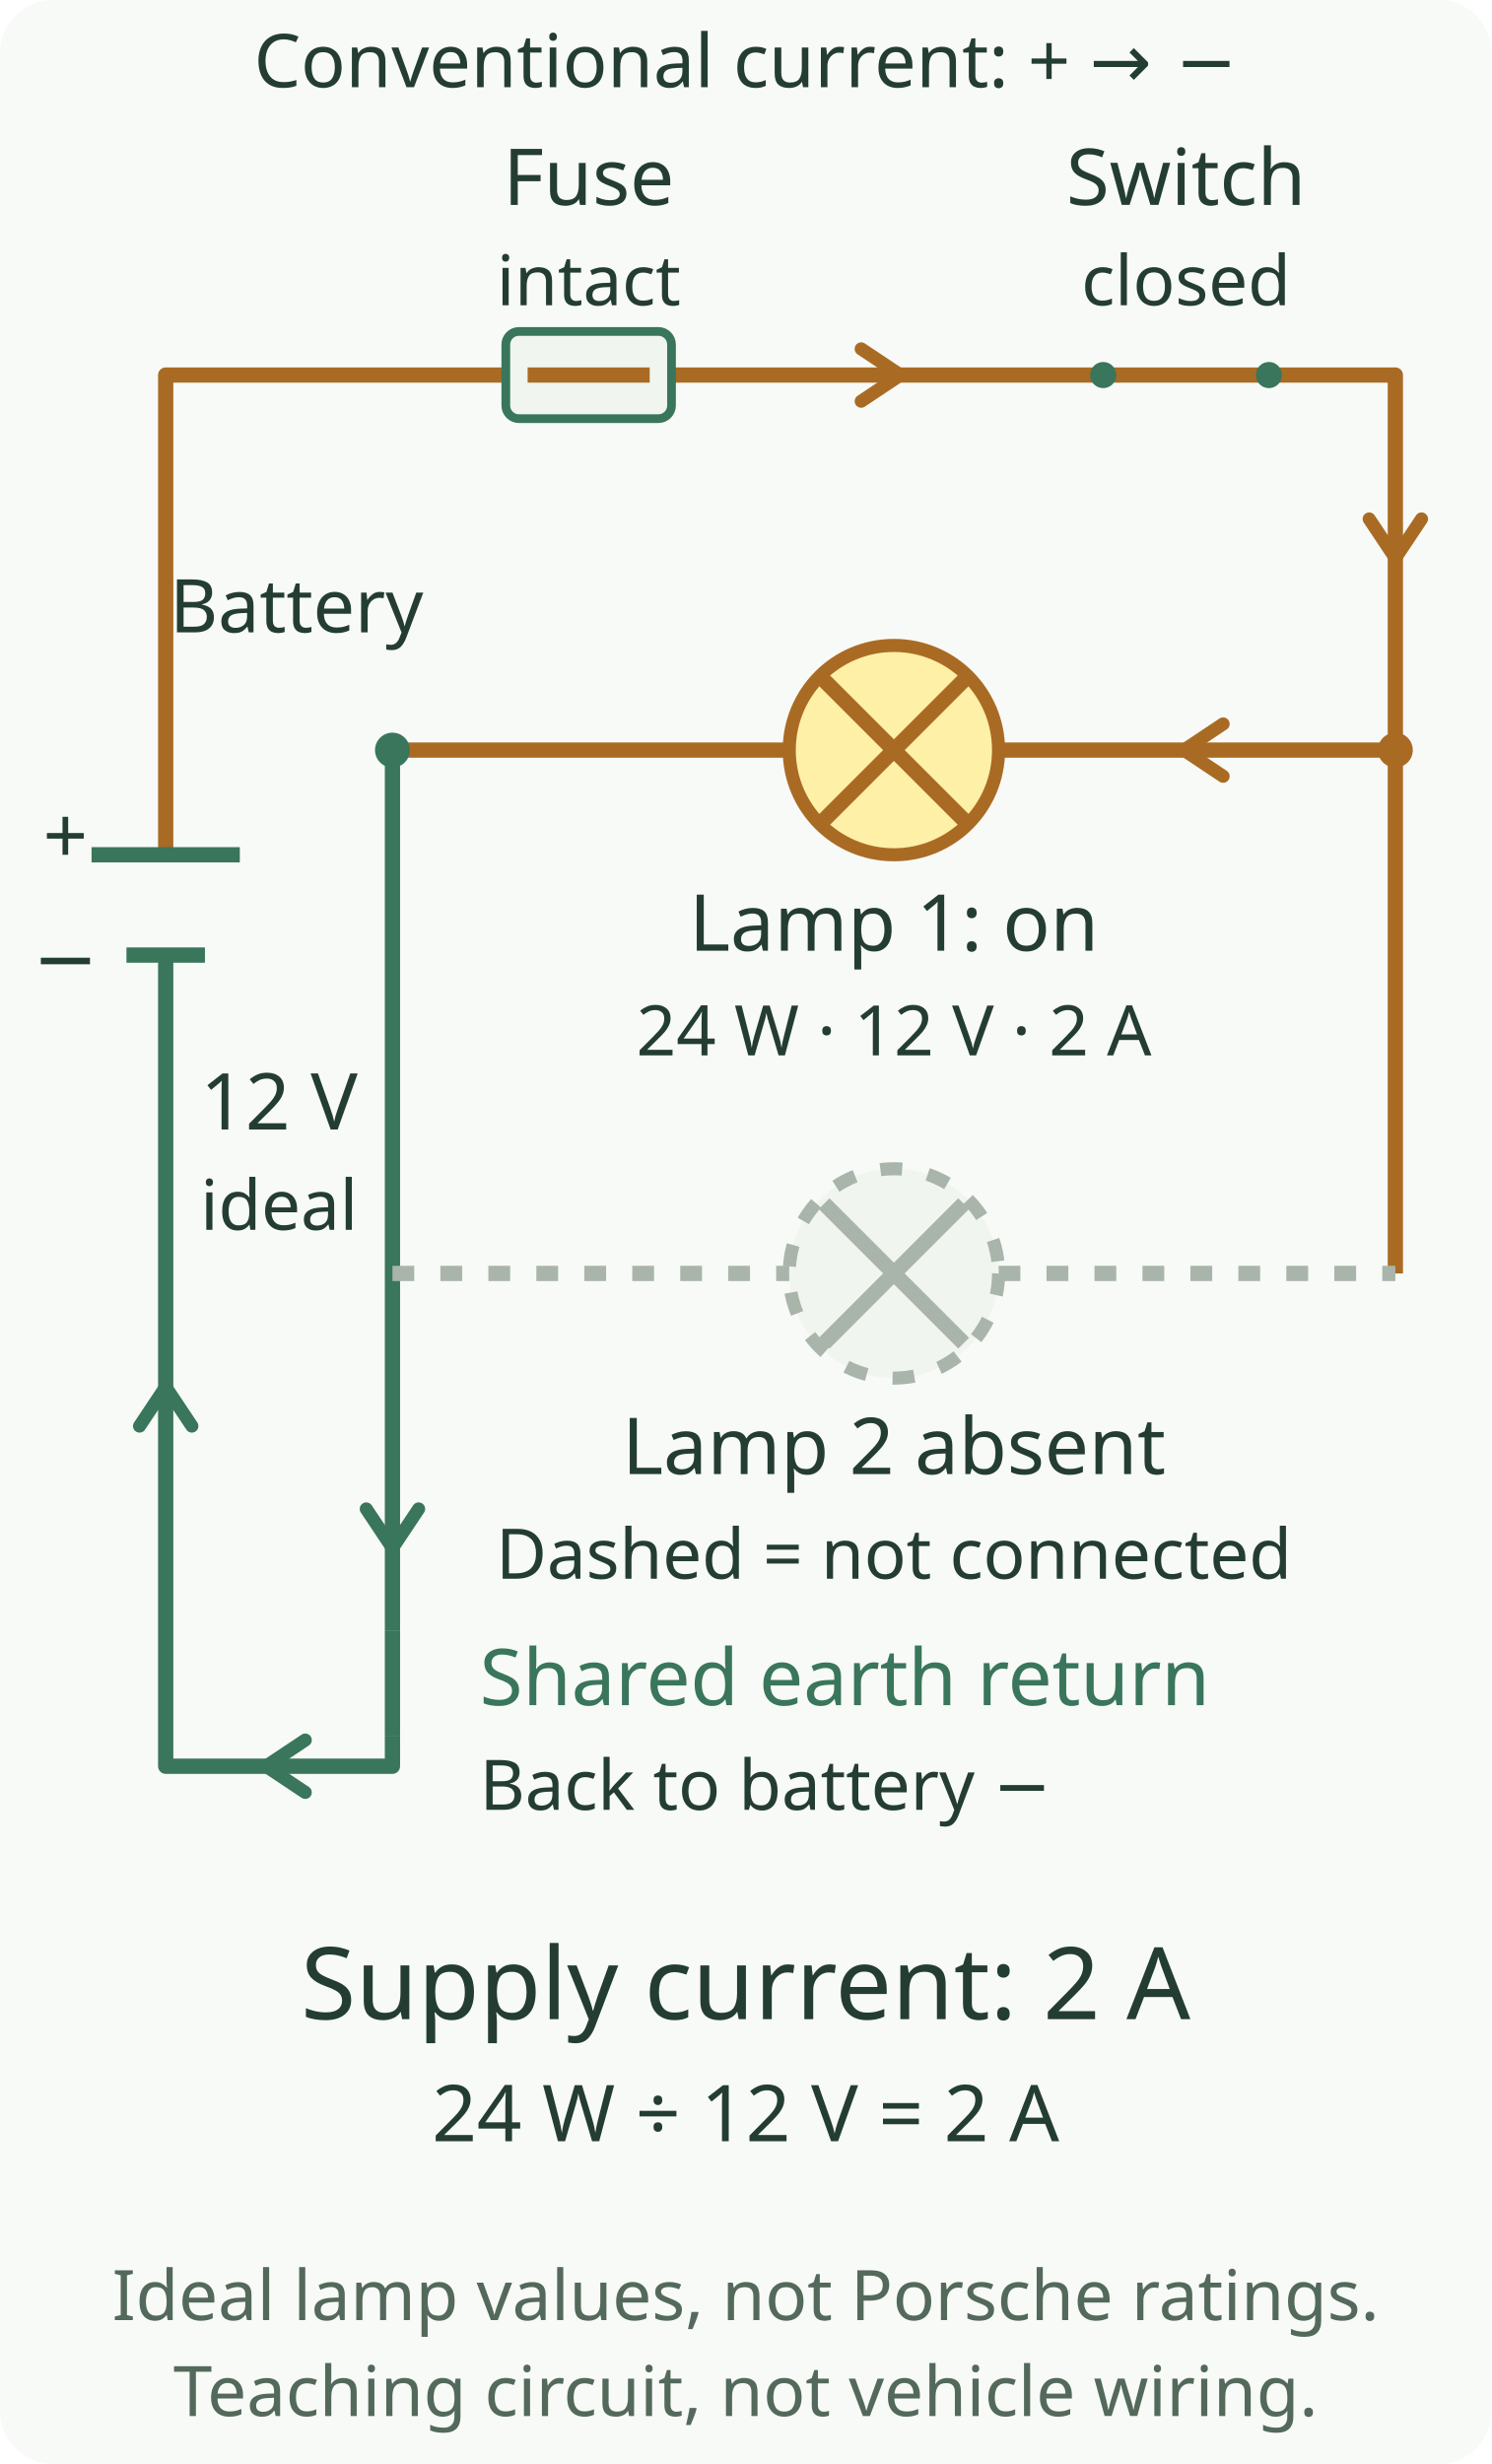
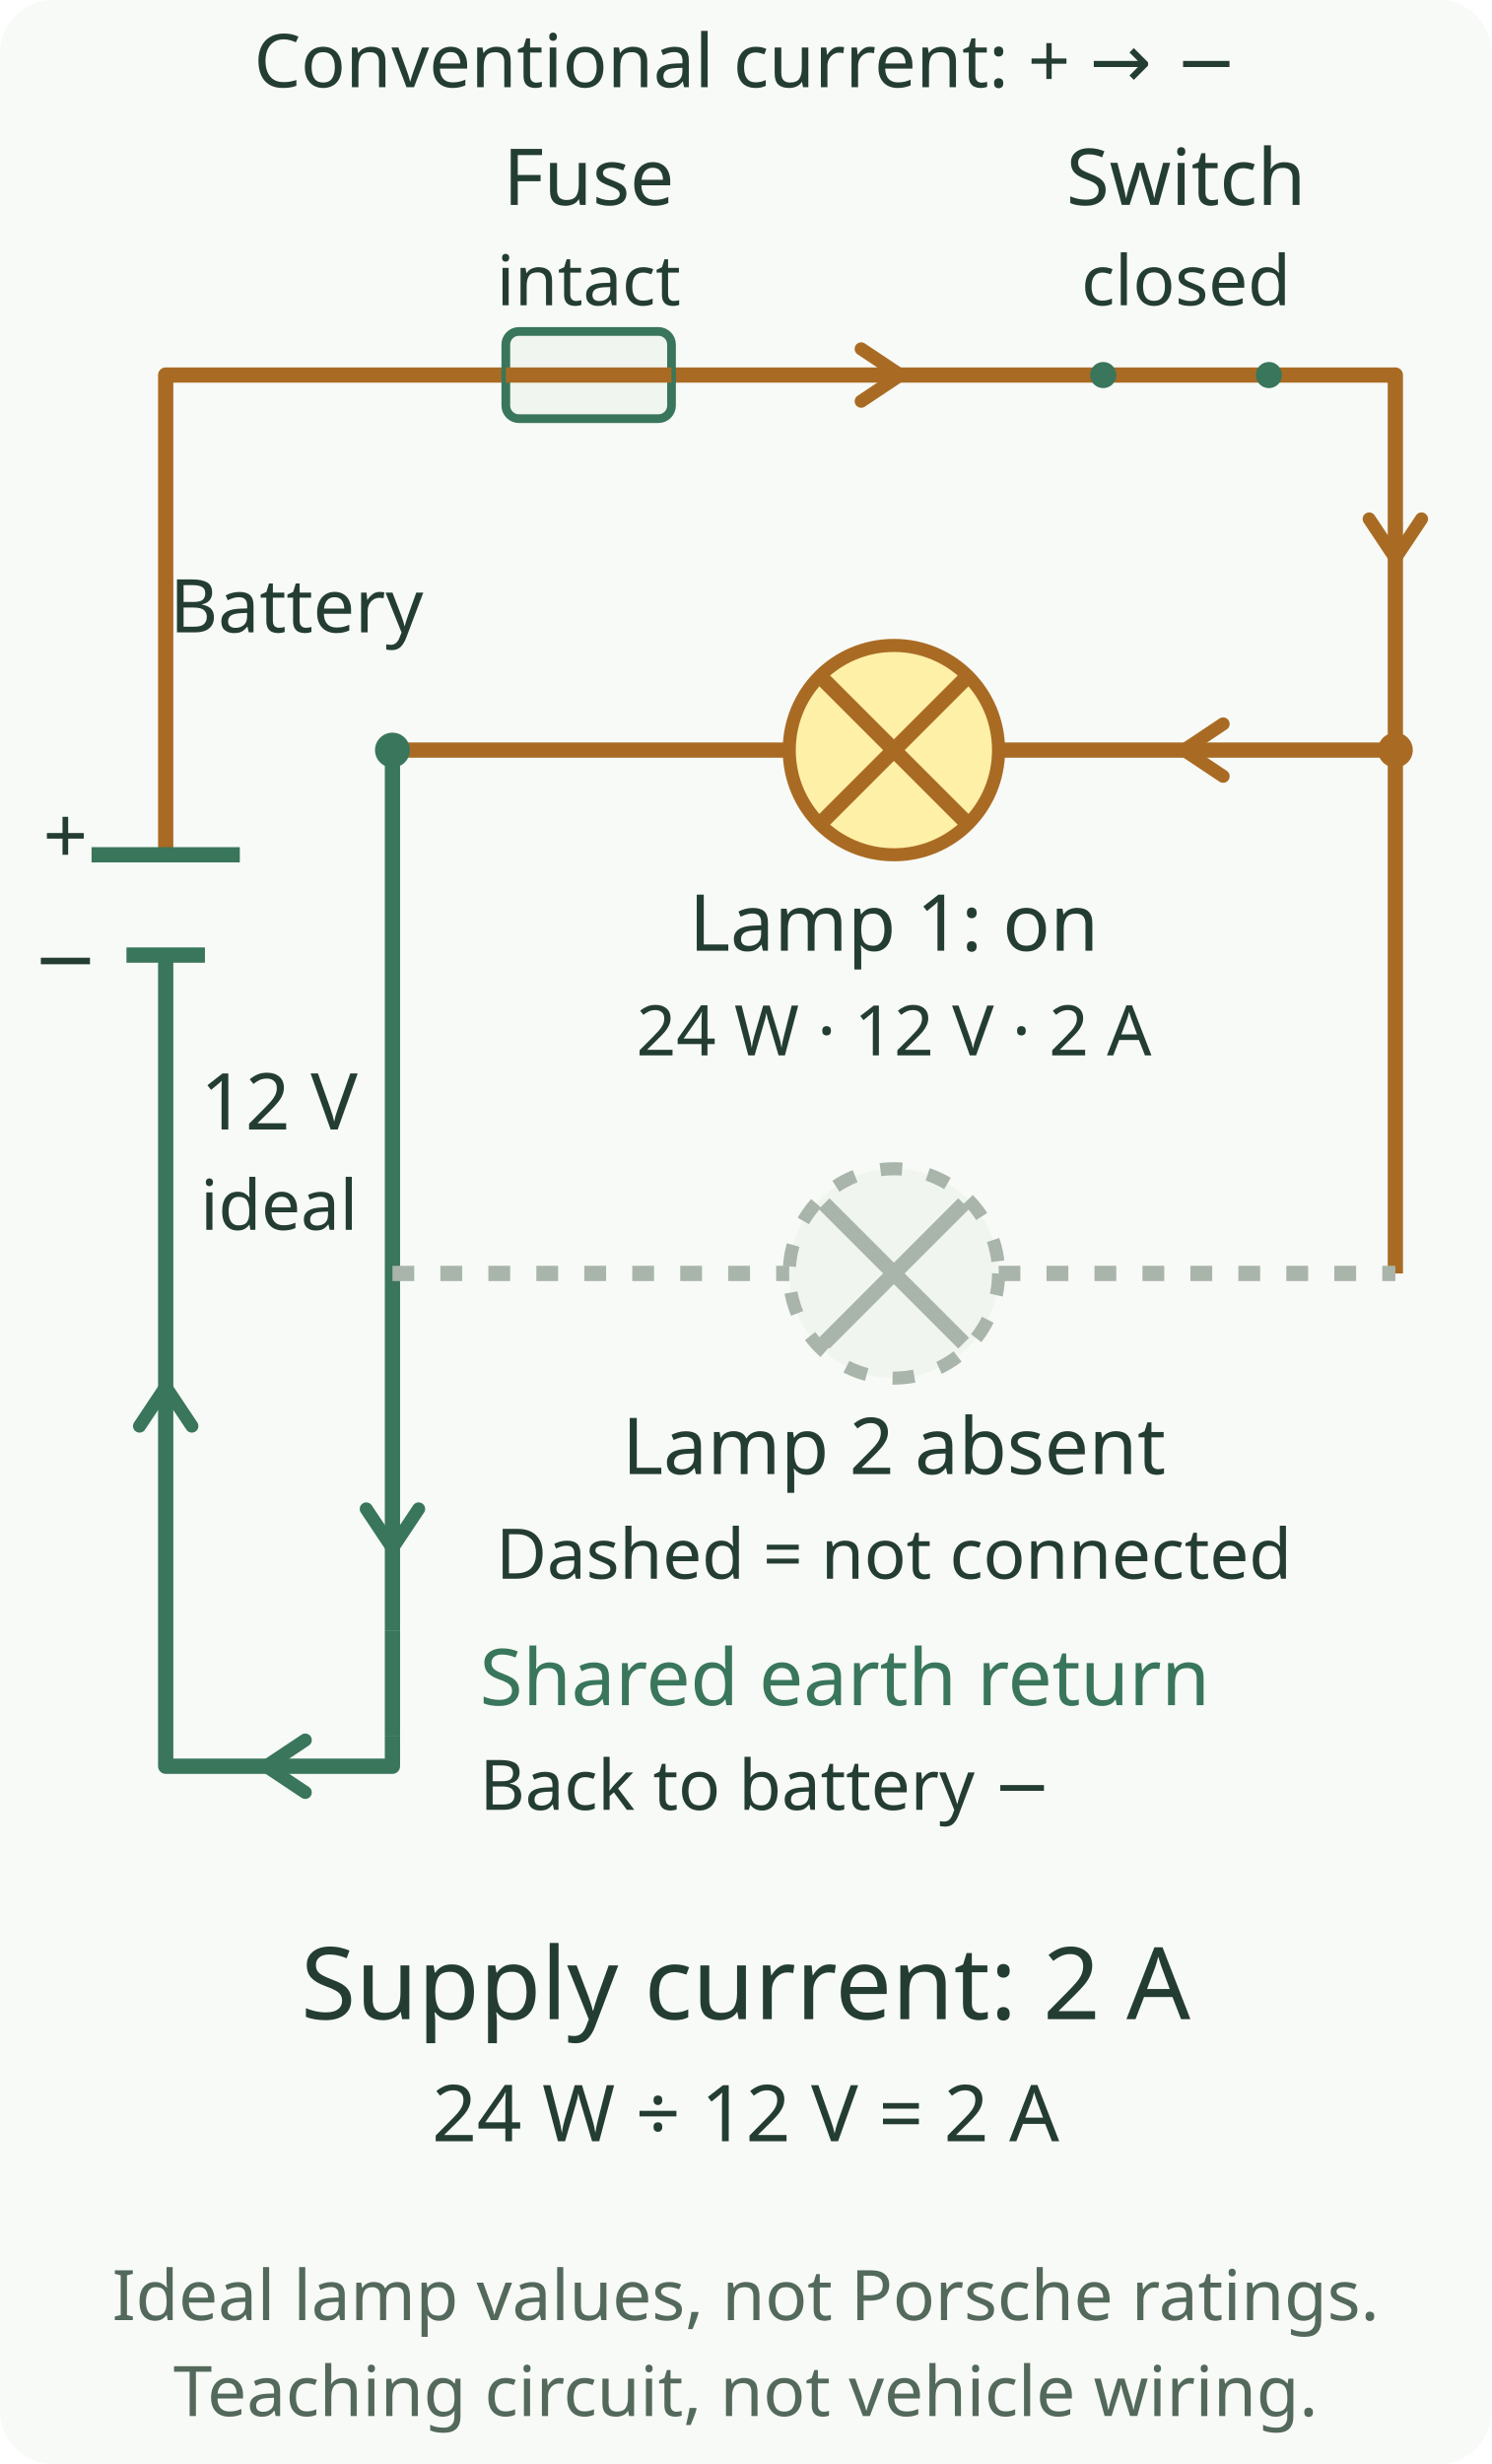
<svg xmlns="http://www.w3.org/2000/svg" font-family="'Source Sans 3', sans-serif" role="img" viewBox="0 0 342 565" aria-labelledby="title desc">
  <rect width="342" height="565" rx="12" fill="#f8faf7" />
  <text x="171" y="20" text-anchor="middle" font-size="17" fill="#243d32">Conventional current: + → −</text>
  <path d="M38 196V86H116" fill="none" stroke="#a96b24" stroke-width="3.5" stroke-linejoin="round" />
  <path d="M154 86H253" fill="none" stroke="#a96b24" stroke-width="3.5" stroke-linejoin="round" />
  <path d="M291 86H320V292" fill="none" stroke="#a96b24" stroke-width="3.5" stroke-linejoin="round" />
  <rect x="116" y="76" width="38" height="20" rx="3" fill="#f1f5ef" stroke="#39765b" stroke-width="2" />
-   <path d="M121 86H149" fill="none" stroke="#a96b24" stroke-width="3.5" stroke-linejoin="round" />
+   <path d="M116 86H154" fill="none" stroke="#a96b24" stroke-width="3.5" stroke-linejoin="round" />
  <path d="M253 86H291" fill="none" stroke="#a96b24" stroke-width="3.5" stroke-linejoin="round" />
  <circle cx="253" cy="86" r="3" fill="#39765b" />
  <circle cx="291" cy="86" r="3" fill="#39765b" />
  <text x="135" y="47" text-anchor="middle" font-size="18" fill="#243d32">Fuse</text>
  <text x="135" y="70" text-anchor="middle" font-size="16" fill="#243d32">intact</text>
  <text x="272" y="47" text-anchor="middle" font-size="18" fill="#243d32">Switch</text>
  <text x="272" y="70" text-anchor="middle" font-size="16" fill="#243d32">closed</text>
  <path d="M-6 -6L3 0L-6 6" transform="translate(203.5,86) rotate(0)" fill="none" stroke="#a96b24" stroke-width="3" stroke-linecap="round" stroke-linejoin="round" class="current-arrow" />
  <path d="M-6 -6L3 0L-6 6" transform="translate(320,125) rotate(90)" fill="none" stroke="#a96b24" stroke-width="3" stroke-linecap="round" stroke-linejoin="round" class="current-arrow" />
  <path d="M90 172V374M90 398V405H38V219" fill="none" stroke="#39765b" stroke-width="3.5" stroke-linejoin="round" />
  <path d="M90 374V398" fill="none" stroke="#39765b" stroke-width="3.5" stroke-linejoin="round" />
  <path d="M-6 -6L3 0L-6 6" transform="translate(90,352) rotate(90)" fill="none" stroke="#39765b" stroke-width="3" stroke-linecap="round" stroke-linejoin="round" class="current-arrow" />
  <path d="M-6 -6L3 0L-6 6" transform="translate(64,405) rotate(180)" fill="none" stroke="#39765b" stroke-width="3" stroke-linecap="round" stroke-linejoin="round" class="current-arrow" />
  <path d="M-6 -6L3 0L-6 6" transform="translate(38,321) rotate(270)" fill="none" stroke="#39765b" stroke-width="3" stroke-linecap="round" stroke-linejoin="round" class="current-arrow" />
  <path d="M90 172H181M229 172H320" fill="none" stroke="#a96b24" stroke-width="3.5" stroke-linejoin="round" />
  <circle cx="205" cy="172" r="24" fill="#fff0a7" stroke="#a96b24" stroke-width="3" />
  <path d="M189 156L221 188M189 188L221 156" fill="none" stroke="#a96b24" stroke-width="3.5" stroke-linejoin="round" />
  <circle cx="90" cy="172" r="4" fill="#39765b" />
  <circle cx="320" cy="172" r="4" fill="#a96b24" />
  <path d="M-6 -6L3 0L-6 6" transform="translate(274.5,172) rotate(180)" fill="none" stroke="#a96b24" stroke-width="3" stroke-linecap="round" stroke-linejoin="round" class="current-arrow" />
  <text x="205" y="218" text-anchor="middle" font-size="18" fill="#243d32">Lamp 1: on</text>
  <text x="205" y="242" text-anchor="middle" font-size="16" fill="#243d32">24 W · 12 V · 2 A</text>
  <path d="M90 292H181M229 292H320" fill="none" stroke="#a9b5ab" stroke-width="3.5" stroke-dasharray="5 6" stroke-linejoin="round" />
  <circle cx="205" cy="292" r="24" fill="#f1f5ef" stroke="#a9b5ab" stroke-width="3" stroke-dasharray="5 6" />
  <path d="M189 276L221 308M189 308L221 276" fill="none" stroke="#a9b5ab" stroke-width="3.5" stroke-linejoin="round" />
  <text x="205" y="338" text-anchor="middle" font-size="18" fill="#243d32">Lamp 2 absent</text>
  <text x="205" y="362" text-anchor="middle" font-size="16" fill="#243d32">Dashed = not connected</text>
  <path d="M21 196H55M29 219H47" fill="none" stroke="#39765b" stroke-width="3.5" stroke-linejoin="round" />
  <text x="68" y="145" text-anchor="middle" font-size="17" fill="#243d32">Battery</text>
  <text x="15" y="198" text-anchor="middle" font-size="18" fill="#243d32">+</text>
  <text x="15" y="226" text-anchor="middle" font-size="18" fill="#243d32">−</text>
  <text x="64" y="259" text-anchor="middle" font-size="18" fill="#243d32">12 V</text>
  <text x="64" y="282" text-anchor="middle" font-size="16" fill="#243d32">ideal</text>
  <text x="110" y="391" text-anchor="start" font-size="18" fill="#39765b">Shared earth return</text>
  <text x="110" y="415" text-anchor="start" font-size="16" fill="#243d32">Back to battery −</text>
  <text x="171" y="463" text-anchor="middle" font-size="23" fill="#243d32">Supply current: 2 A</text>
  <text x="171" y="491" text-anchor="middle" font-size="18" fill="#243d32">24 W ÷ 12 V = 2 A</text>
  <text x="171" y="532" text-anchor="middle" font-size="16" fill="#53695b">Ideal lamp values, not Porsche ratings.</text>
  <text x="171" y="554" text-anchor="middle" font-size="16" fill="#53695b">Teaching circuit, not vehicle wiring.</text>
</svg>
